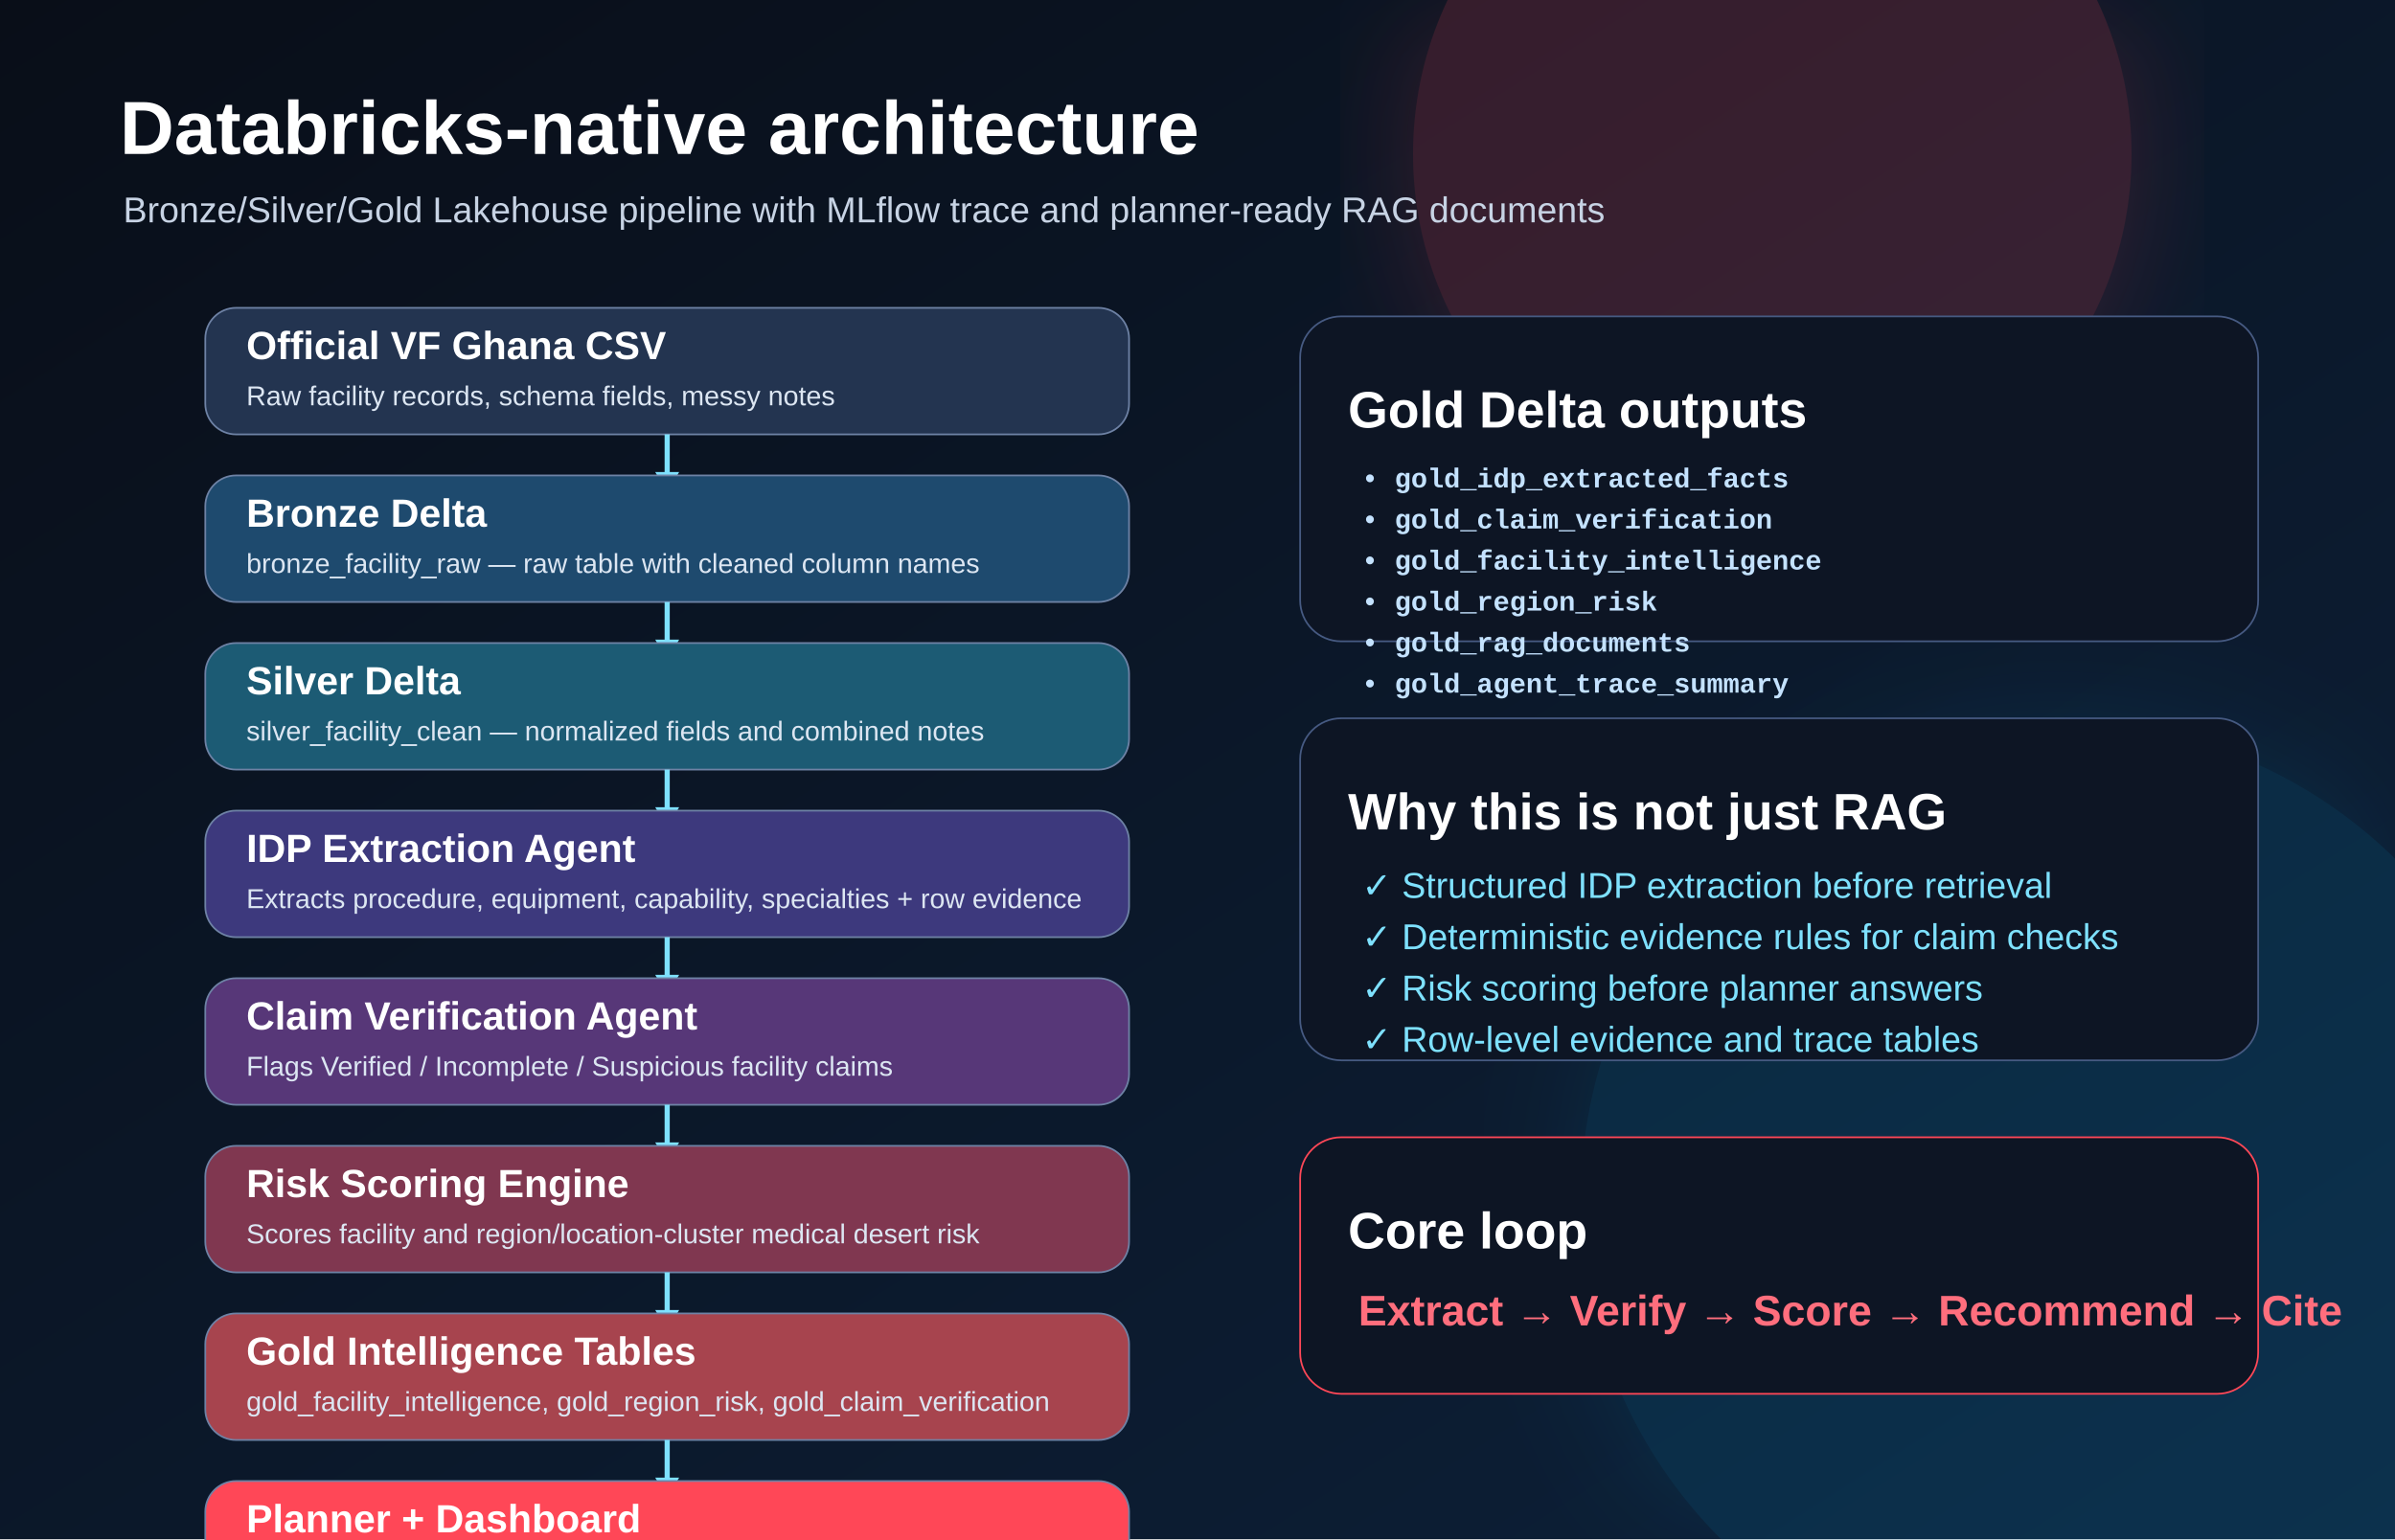
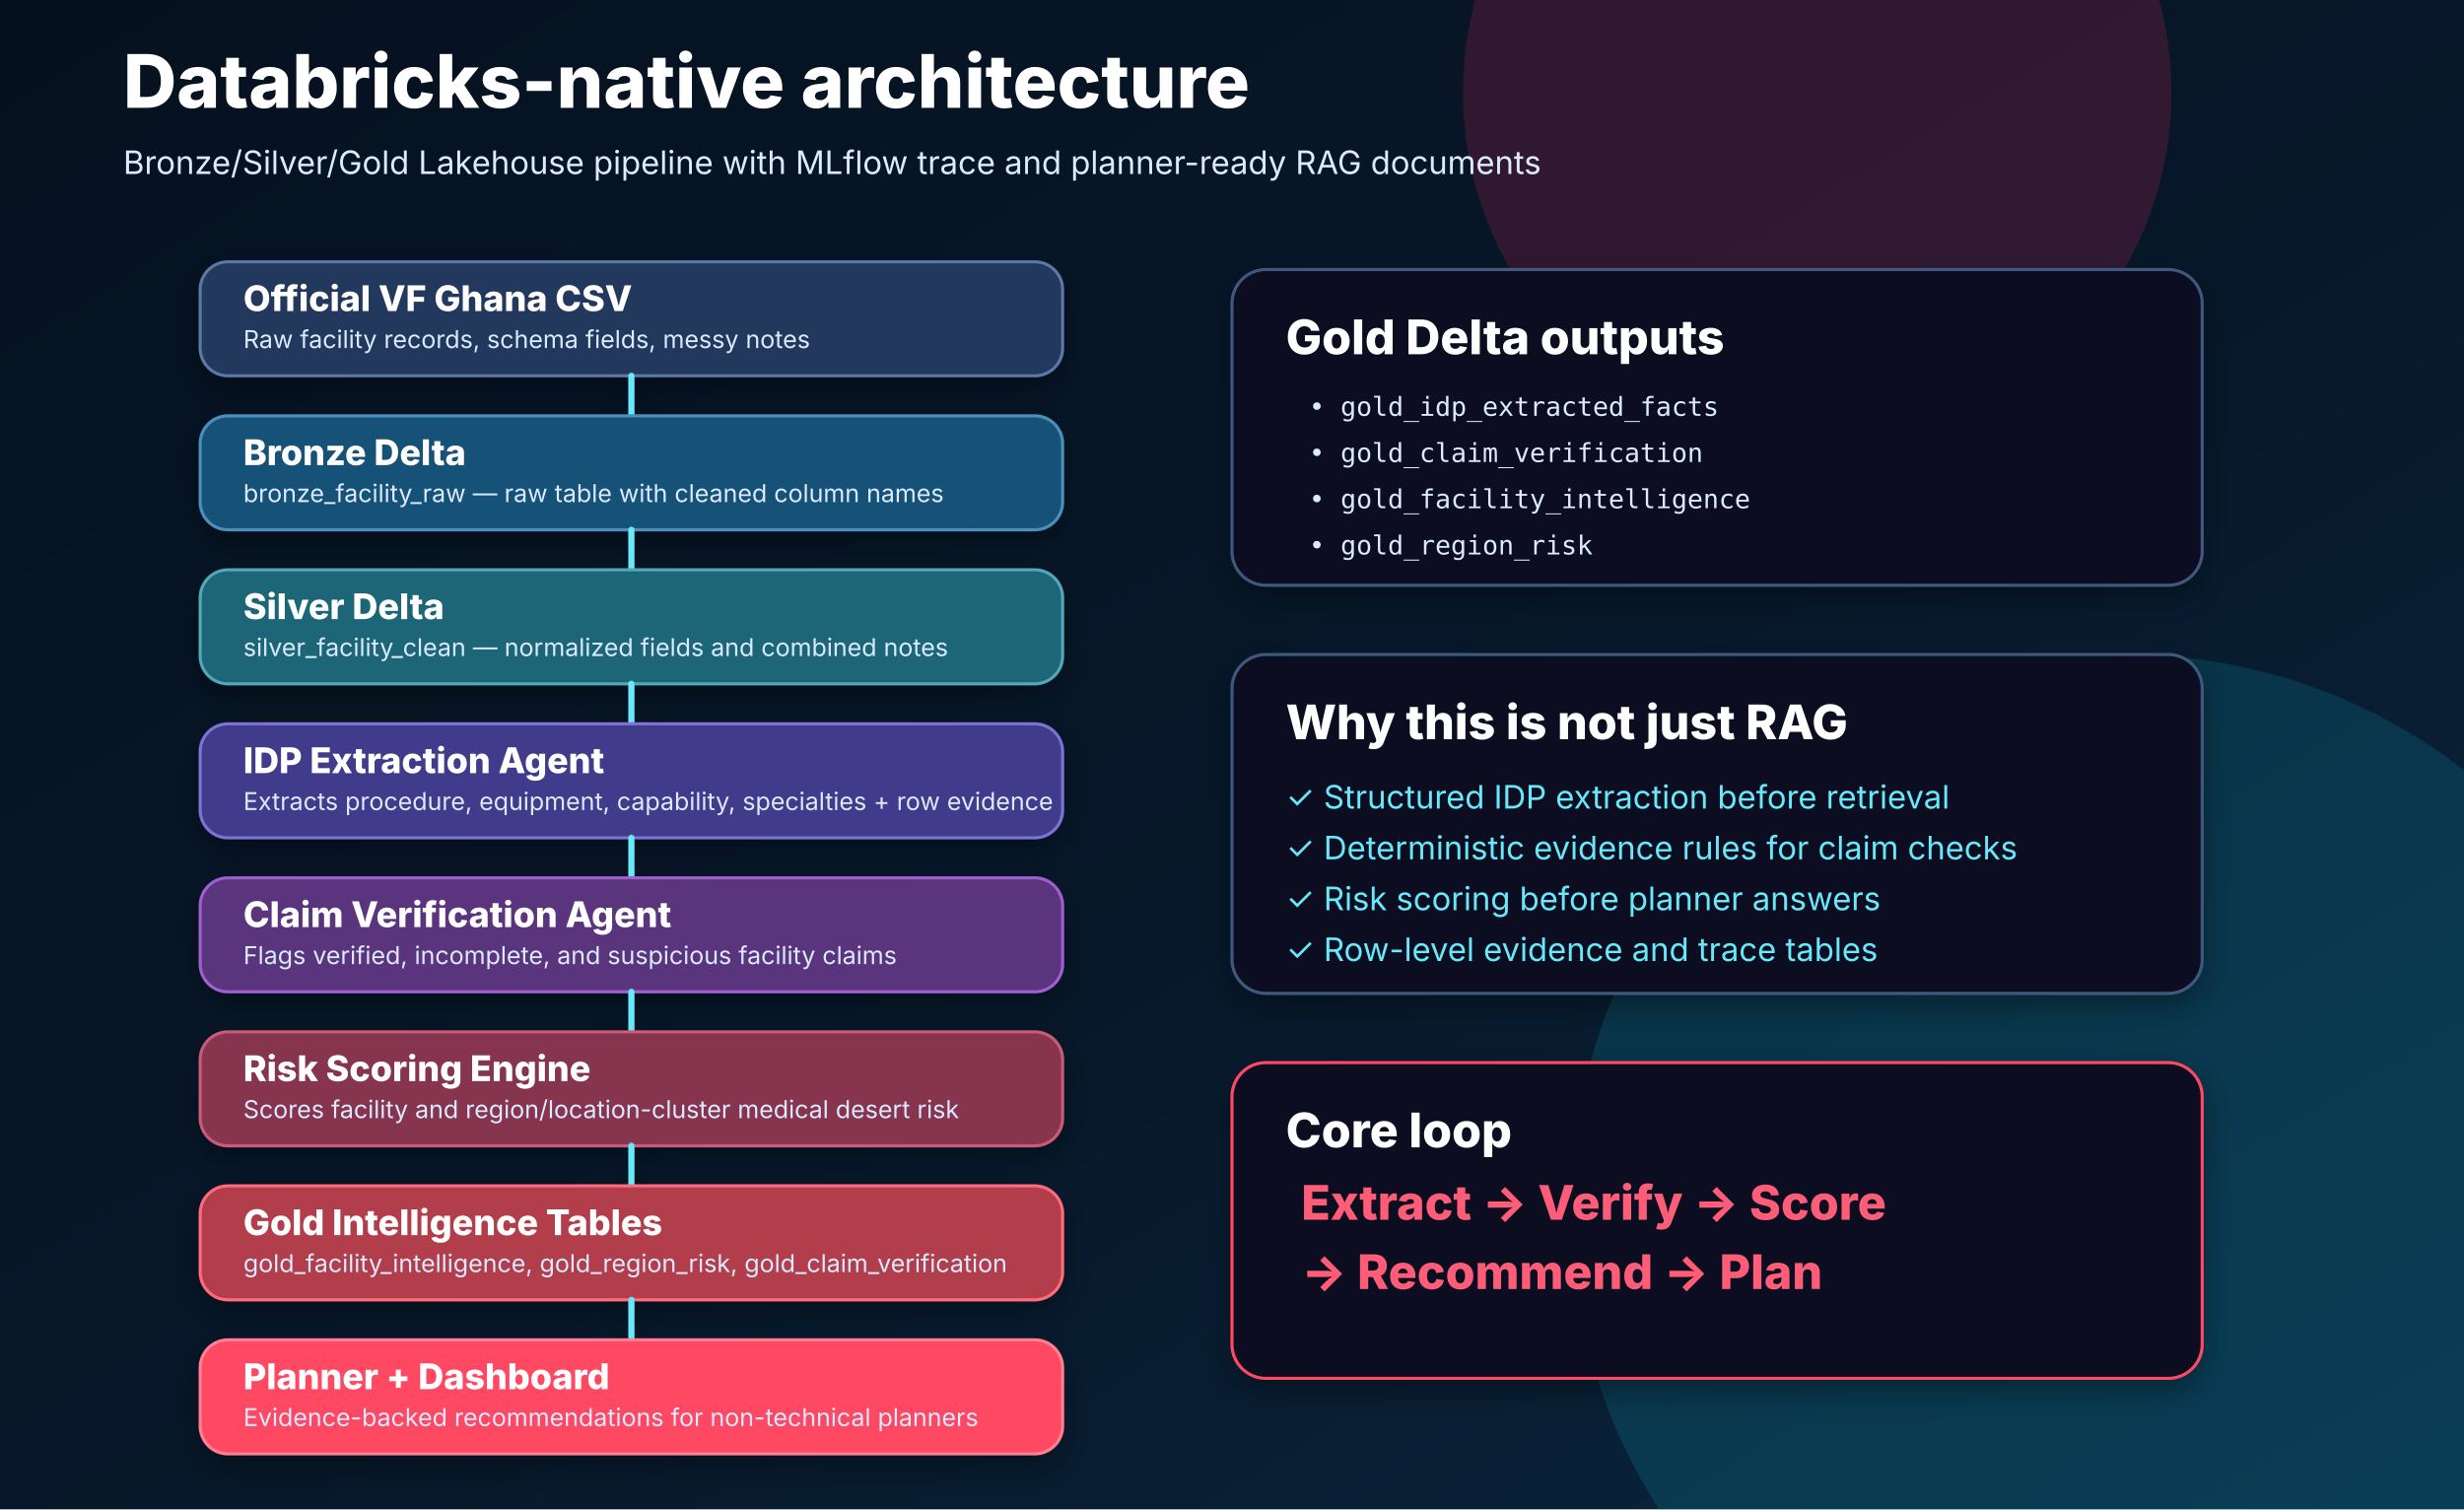
- <svg xmlns="http://www.w3.org/2000/svg" width="1400" height="900" viewBox="0 0 1400 900" fill="none">
+ <svg xmlns="http://www.w3.org/2000/svg" width="1600" height="980" viewBox="0 0 1600 980">
  <defs>
    <linearGradient id="bg" x1="0" y1="0" x2="1" y2="1">
-       <stop offset="0" stop-color="#090E18" />
-       <stop offset="1" stop-color="#0D213A" />
+       <stop offset="0%" stop-color="#06111f" />
+       <stop offset="55%" stop-color="#07182a" />
+       <stop offset="100%" stop-color="#0b2740" />
    </linearGradient>
-     <filter id="glow">
-       <feGaussianBlur stdDeviation="35" result="coloredBlur" />
-       <feMerge>
-         <feMergeNode in="coloredBlur" />
-         <feMergeNode in="SourceGraphic" />
-       </feMerge>
+     <filter id="shadow" x="-20%" y="-20%" width="140%" height="140%">
+       <feDropShadow dx="0" dy="8" stdDeviation="10" flood-color="#000000" flood-opacity="0.35" />
    </filter>
    <style>
-     .title { font: 800 68px Arial, sans-serif; fill: #fff; }
-     .h1 { font: 800 44px Arial, sans-serif; fill: #fff; }
-     .h2 { font: 700 26px Arial, sans-serif; fill: #fff; }
-     .body { font: 400 21px Arial, sans-serif; fill: #C7D3E4; }
-     .small { font: 400 16px Arial, sans-serif; fill: #AAB8CC; }
-     .mono { font: 600 16px 'Courier New', monospace; fill: #C4E2FF; }
-     .metric { font: 800 42px Arial, sans-serif; fill: #fff; }
-     .label { font: 700 18px Arial, sans-serif; fill: #7EE1FF; }
-   </style>
+       .title { font-family: Inter, Segoe UI, Arial, sans-serif; font-size: 48px; font-weight: 800; fill: #ffffff; }
+       .subtitle { font-family: Inter, Segoe UI, Arial, sans-serif; font-size: 21px; fill: #dbeafe; }
+       .box-title { font-family: Inter, Segoe UI, Arial, sans-serif; font-size: 23px; font-weight: 800; fill: #ffffff; }
+       .box-text { font-family: Inter, Segoe UI, Arial, sans-serif; font-size: 16px; fill: #dbeafe; }
+       .panel-title { font-family: Inter, Segoe UI, Arial, sans-serif; font-size: 31px; font-weight: 800; fill: #ffffff; }
+       .bullet { font-family: ui-monospace, SFMono-Regular, Menlo, Consolas, monospace; font-size: 17px; fill: #dbeafe; }
+       .cyan { fill: #67e8f9; }
+       .pink { fill: #ff5b78; }
+       .arrow { stroke: #67e8f9; stroke-width: 4; stroke-linecap: round; }
+     </style>
  </defs>
-   <rect width="1400" height="900" fill="url(#bg)" />
-   <circle cx="1036" cy="90" r="210" fill="#FF4757" opacity="0.18" filter="url(#glow)" />
-   <circle cx="1204" cy="702" r="280" fill="#00C2FF" opacity="0.10" filter="url(#glow)" />
-   <text x="70" y="90" class="h1">Databricks-native architecture</text>
-   <text x="72" y="130" class="body">Bronze/Silver/Gold Lakehouse pipeline with MLflow trace and planner-ready RAG documents</text>
-   <rect x="120" y="180" width="540" height="74" rx="18" fill="#233450" stroke="#6E82A5" />
-   <text x="144" y="210" class="h2" style="font-size:23px">Official VF Ghana CSV</text>
-   <text x="144" y="237" class="small" style="fill:#DCE6F2">Raw facility records, schema fields, messy notes</text>
-   <line x1="390.0" y1="254" x2="390.0" y2="278" stroke="#7EE1FF" stroke-width="3" />
-   <polygon points="383.0,276 397.0,276 390.0,288" fill="#7EE1FF" />
-   <rect x="120" y="278" width="540" height="74" rx="18" fill="#1E4A6E" stroke="#6E82A5" />
-   <text x="144" y="308" class="h2" style="font-size:23px">Bronze Delta</text>
-   <text x="144" y="335" class="small" style="fill:#DCE6F2">bronze_facility_raw — raw table with cleaned column names</text>
-   <line x1="390.0" y1="352" x2="390.0" y2="376" stroke="#7EE1FF" stroke-width="3" />
-   <polygon points="383.0,374 397.0,374 390.0,386" fill="#7EE1FF" />
-   <rect x="120" y="376" width="540" height="74" rx="18" fill="#1C5B74" stroke="#6E82A5" />
-   <text x="144" y="406" class="h2" style="font-size:23px">Silver Delta</text>
-   <text x="144" y="433" class="small" style="fill:#DCE6F2">silver_facility_clean — normalized fields and combined notes</text>
-   <line x1="390.0" y1="450" x2="390.0" y2="474" stroke="#7EE1FF" stroke-width="3" />
-   <polygon points="383.0,472 397.0,472 390.0,484" fill="#7EE1FF" />
-   <rect x="120" y="474" width="540" height="74" rx="18" fill="#3D397D" stroke="#6E82A5" />
-   <text x="144" y="504" class="h2" style="font-size:23px">IDP Extraction Agent</text>
-   <text x="144" y="531" class="small" style="fill:#DCE6F2">Extracts procedure, equipment, capability, specialties + row evidence</text>
-   <line x1="390.0" y1="548" x2="390.0" y2="572" stroke="#7EE1FF" stroke-width="3" />
-   <polygon points="383.0,570 397.0,570 390.0,582" fill="#7EE1FF" />
-   <rect x="120" y="572" width="540" height="74" rx="18" fill="#573778" stroke="#6E82A5" />
-   <text x="144" y="602" class="h2" style="font-size:23px">Claim Verification Agent</text>
-   <text x="144" y="629" class="small" style="fill:#DCE6F2">Flags Verified / Incomplete / Suspicious facility claims</text>
-   <line x1="390.0" y1="646" x2="390.0" y2="670" stroke="#7EE1FF" stroke-width="3" />
-   <polygon points="383.0,668 397.0,668 390.0,680" fill="#7EE1FF" />
-   <rect x="120" y="670" width="540" height="74" rx="18" fill="#803750" stroke="#6E82A5" />
-   <text x="144" y="700" class="h2" style="font-size:23px">Risk Scoring Engine</text>
-   <text x="144" y="727" class="small" style="fill:#DCE6F2">Scores facility and region/location-cluster medical desert risk</text>
-   <line x1="390.0" y1="744" x2="390.0" y2="768" stroke="#7EE1FF" stroke-width="3" />
-   <polygon points="383.0,766 397.0,766 390.0,778" fill="#7EE1FF" />
-   <rect x="120" y="768" width="540" height="74" rx="18" fill="#A7444E" stroke="#6E82A5" />
-   <text x="144" y="798" class="h2" style="font-size:23px">Gold Intelligence Tables</text>
-   <text x="144" y="825" class="small" style="fill:#DCE6F2">gold_facility_intelligence, gold_region_risk, gold_claim_verification</text>
-   <line x1="390.0" y1="842" x2="390.0" y2="866" stroke="#7EE1FF" stroke-width="3" />
-   <polygon points="383.0,864 397.0,864 390.0,876" fill="#7EE1FF" />
-   <rect x="120" y="866" width="540" height="74" rx="18" fill="#FF4757" stroke="#6E82A5" />
-   <text x="144" y="896" class="h2" style="font-size:23px">Planner + Dashboard</text>
-   <text x="144" y="923" class="small" style="fill:#DCE6F2">Ask Agent, map, evidence trace, RAG-ready gold_rag_documents</text>
-   <rect x="760" y="185" width="560" height="190" rx="24" fill="#0D1524" stroke="#465A82" />
-   <text x="788" y="250" class="h2" style="font-size:30px">Gold Delta outputs</text>
-   <text x="796" y="285" class="mono">• gold_idp_extracted_facts</text>
-   <text x="796" y="309" class="mono">• gold_claim_verification</text>
-   <text x="796" y="333" class="mono">• gold_facility_intelligence</text>
-   <text x="796" y="357" class="mono">• gold_region_risk</text>
-   <text x="796" y="381" class="mono">• gold_rag_documents</text>
-   <text x="796" y="405" class="mono">• gold_agent_trace_summary</text>
-   <rect x="760" y="420" width="560" height="200" rx="24" fill="#0D1524" stroke="#465A82" />
-   <text x="788" y="485" class="h2" style="font-size:30px">Why this is not just RAG</text>
-   <text x="796" y="525" class="body" style="fill:#7EE1FF">✓ Structured IDP extraction before retrieval</text>
-   <text x="796" y="555" class="body" style="fill:#7EE1FF">✓ Deterministic evidence rules for claim checks</text>
-   <text x="796" y="585" class="body" style="fill:#7EE1FF">✓ Risk scoring before planner answers</text>
-   <text x="796" y="615" class="body" style="fill:#7EE1FF">✓ Row-level evidence and trace tables</text>
-   <rect x="760" y="665" width="560" height="150" rx="24" fill="#0D1524" stroke="#FF4757" />
-   <text x="788" y="730" class="h2" style="font-size:30px">Core loop</text>
-   <text x="794" y="775" style="font:800 25px Arial,sans-serif;fill:#FF6E7D">Extract → Verify → Score → Recommend → Cite</text>
+   <rect width="1600" height="980" fill="url(#bg)" />
+   <circle cx="1180" cy="60" r="230" fill="#7f1d46" opacity="0.35" />
+   <circle cx="1380" cy="785" r="360" fill="#06b6d4" opacity="0.16" />
+   <text x="80" y="70" class="title">Databricks-native architecture</text>
+   <text x="80" y="113" class="subtitle">Bronze/Silver/Gold Lakehouse pipeline with MLflow trace and planner-ready RAG documents</text>
+   <g filter="url(#shadow)">
+     <rect x="130" y="170" width="560" height="74" rx="18" fill="#20385b" stroke="#5b78a8" stroke-width="2" />
+     <text x="158" y="202" class="box-title">Official VF Ghana CSV</text>
+     <text x="158" y="226" class="box-text">Raw facility records, schema fields, messy notes</text>
+     <line x1="410" y1="244" x2="410" y2="270" class="arrow" />
+     <rect x="130" y="270" width="560" height="74" rx="18" fill="#185178" stroke="#4e8fbb" stroke-width="2" />
+     <text x="158" y="302" class="box-title">Bronze Delta</text>
+     <text x="158" y="326" class="box-text">bronze_facility_raw — raw table with cleaned column names</text>
+     <line x1="410" y1="344" x2="410" y2="370" class="arrow" />
+     <rect x="130" y="370" width="560" height="74" rx="18" fill="#1b6678" stroke="#52a8b8" stroke-width="2" />
+     <text x="158" y="402" class="box-title">Silver Delta</text>
+     <text x="158" y="426" class="box-text">silver_facility_clean — normalized fields and combined notes</text>
+     <line x1="410" y1="444" x2="410" y2="470" class="arrow" />
+     <rect x="130" y="470" width="560" height="74" rx="18" fill="#3f3b8b" stroke="#7c73d2" stroke-width="2" />
+     <text x="158" y="502" class="box-title">IDP Extraction Agent</text>
+     <text x="158" y="526" class="box-text">Extracts procedure, equipment, capability, specialties + row evidence</text>
+     <line x1="410" y1="544" x2="410" y2="570" class="arrow" />
+     <rect x="130" y="570" width="560" height="74" rx="18" fill="#5a347d" stroke="#a05fd0" stroke-width="2" />
+     <text x="158" y="602" class="box-title">Claim Verification Agent</text>
+     <text x="158" y="626" class="box-text">Flags verified, incomplete, and suspicious facility claims</text>
+     <line x1="410" y1="644" x2="410" y2="670" class="arrow" />
+     <rect x="130" y="670" width="560" height="74" rx="18" fill="#87344f" stroke="#c95a78" stroke-width="2" />
+     <text x="158" y="702" class="box-title">Risk Scoring Engine</text>
+     <text x="158" y="726" class="box-text">Scores facility and region/location-cluster medical desert risk</text>
+     <line x1="410" y1="744" x2="410" y2="770" class="arrow" />
+     <rect x="130" y="770" width="560" height="74" rx="18" fill="#b23e4c" stroke="#ff6b7c" stroke-width="2" />
+     <text x="158" y="802" class="box-title">Gold Intelligence Tables</text>
+     <text x="158" y="826" class="box-text">gold_facility_intelligence, gold_region_risk, gold_claim_verification</text>
+     <line x1="410" y1="844" x2="410" y2="870" class="arrow" />
+     <rect x="130" y="870" width="560" height="74" rx="18" fill="#ff4864" stroke="#ff8093" stroke-width="2" />
+     <text x="158" y="902" class="box-title">Planner + Dashboard</text>
+     <text x="158" y="926" class="box-text">Evidence-backed recommendations for non-technical planners</text>
+   </g>
+   <g filter="url(#shadow)">
+     <rect x="800" y="175" width="630" height="205" rx="22" fill="#071121" stroke="#40587e" stroke-width="2" />
+     <text x="835" y="230" class="panel-title">Gold Delta outputs</text>
+     <text x="850" y="270" class="bullet">• gold_idp_extracted_facts</text>
+     <text x="850" y="300" class="bullet">• gold_claim_verification</text>
+     <text x="850" y="330" class="bullet">• gold_facility_intelligence</text>
+     <text x="850" y="360" class="bullet">• gold_region_risk</text>
+     <rect x="800" y="425" width="630" height="220" rx="22" fill="#071121" stroke="#40587e" stroke-width="2" />
+     <text x="835" y="480" class="panel-title">Why this is not just RAG</text>
+     <text x="835" y="525" class="subtitle cyan">✓ Structured IDP extraction before retrieval</text>
+     <text x="835" y="558" class="subtitle cyan">✓ Deterministic evidence rules for claim checks</text>
+     <text x="835" y="591" class="subtitle cyan">✓ Risk scoring before planner answers</text>
+     <text x="835" y="624" class="subtitle cyan">✓ Row-level evidence and trace tables</text>
+     <rect x="800" y="690" width="630" height="205" rx="22" fill="#071121" stroke="#ff4864" stroke-width="2" />
+     <text x="835" y="745" class="panel-title">Core loop</text>
+     <text x="845" y="792" class="panel-title pink" font-size="28">Extract → Verify → Score</text>
+     <text x="845" y="837" class="panel-title pink" font-size="28">→ Recommend → Plan</text>
+   </g>
</svg>
